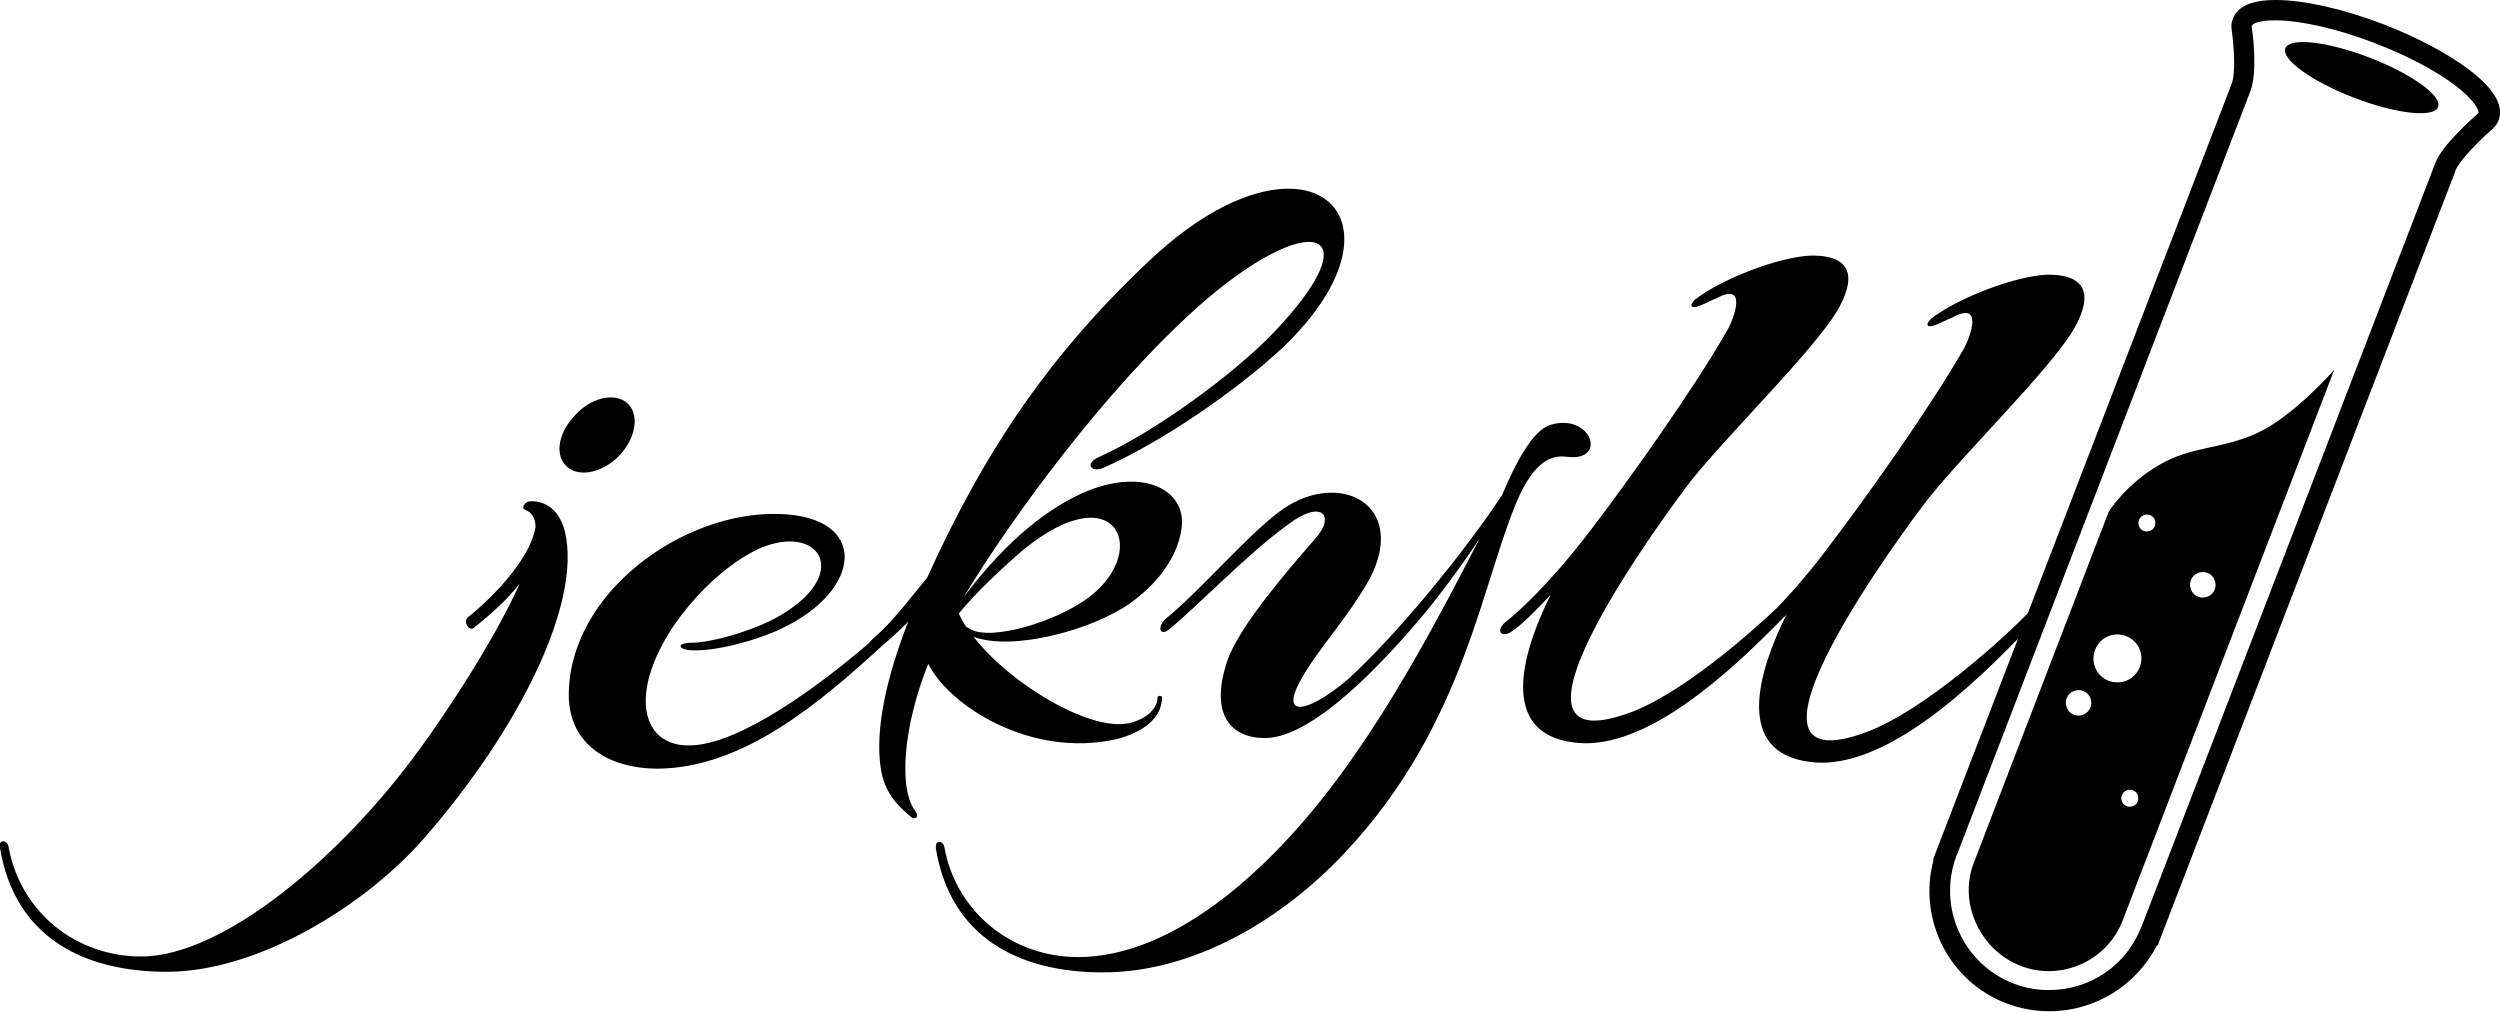
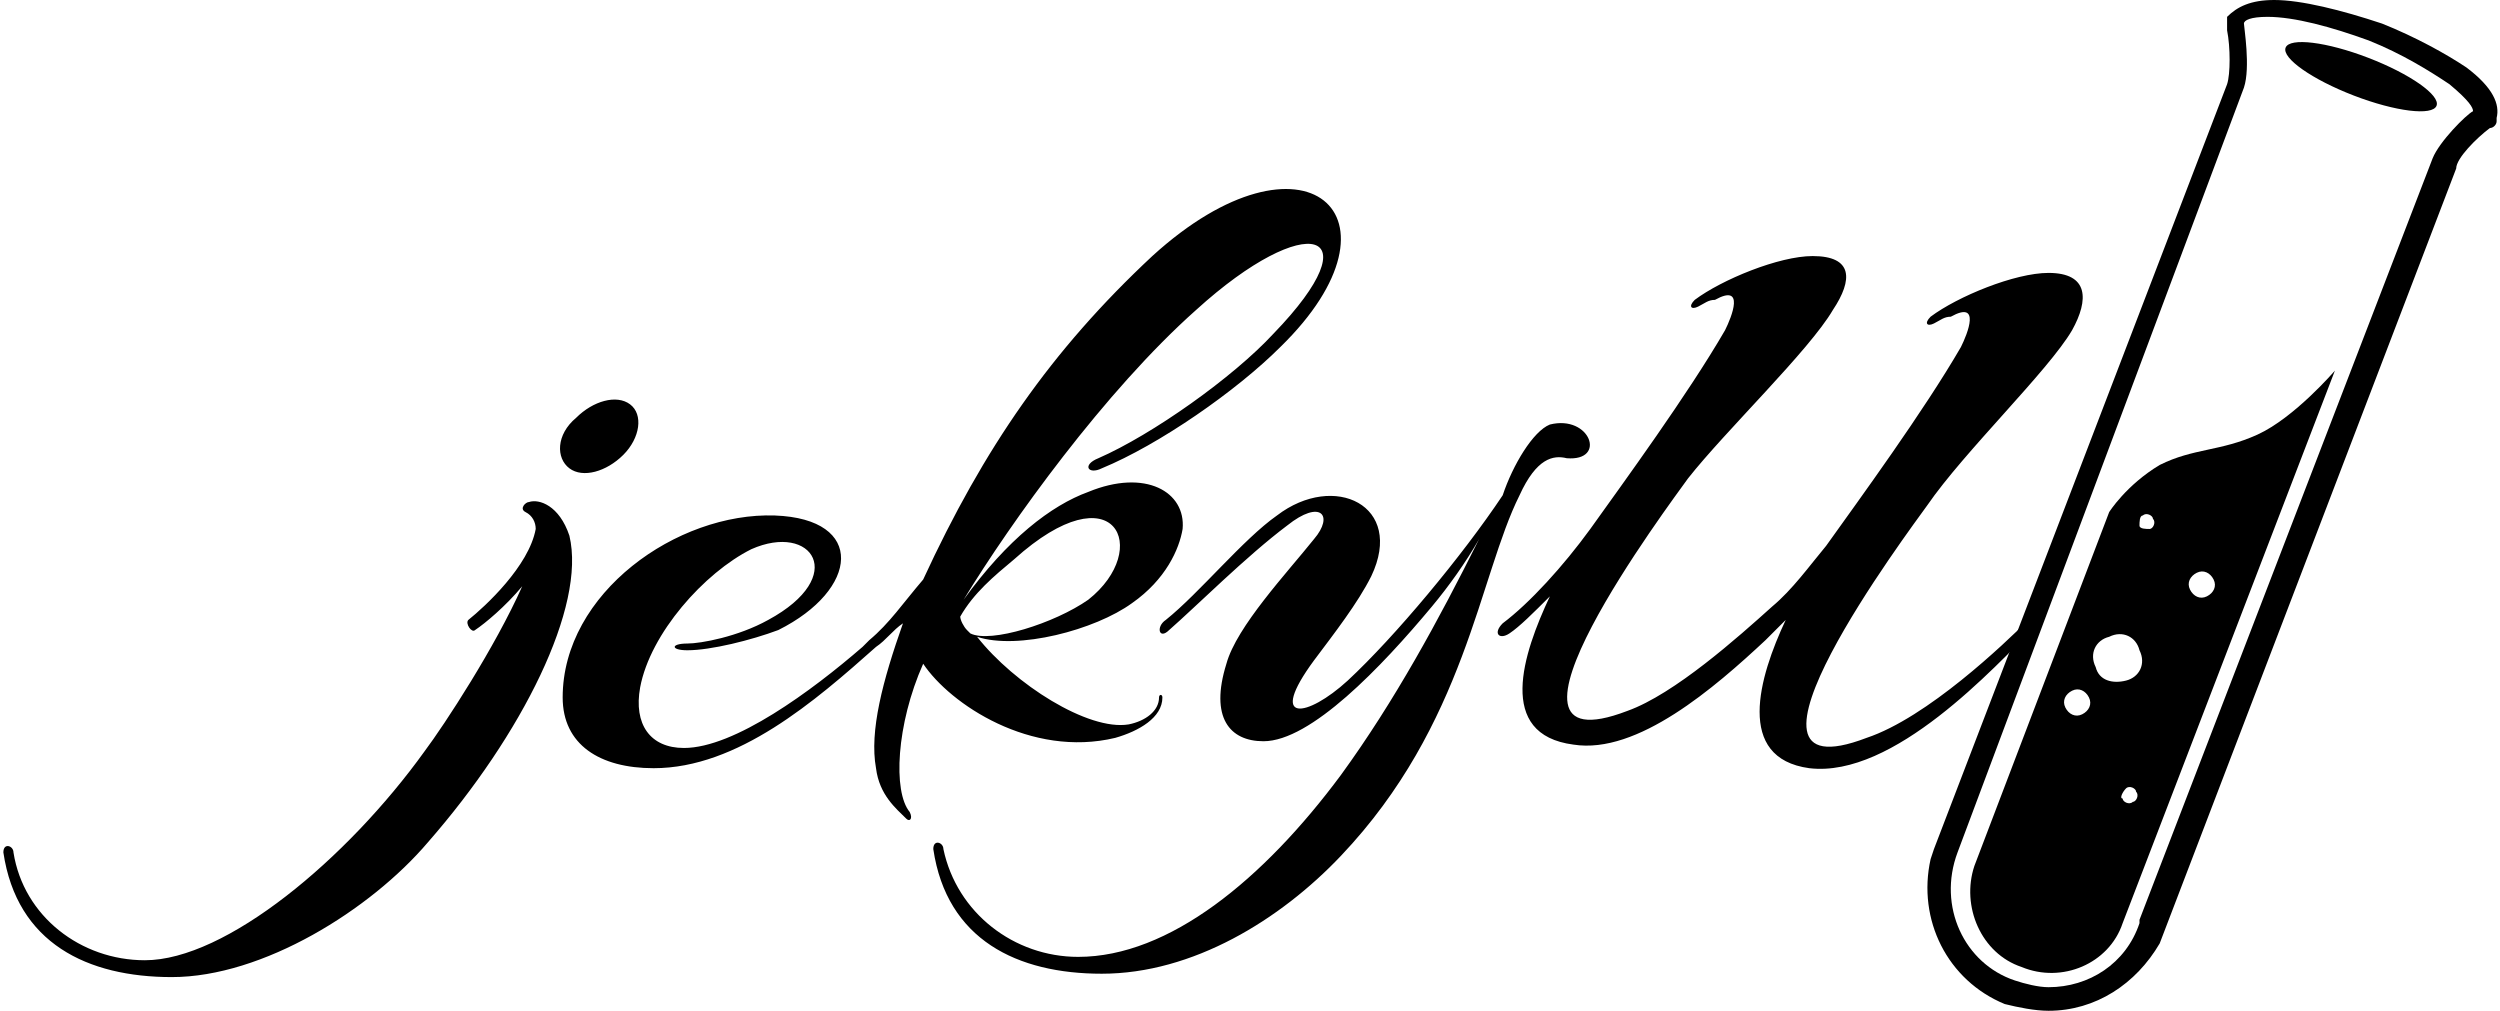
- <svg xmlns="http://www.w3.org/2000/svg" version="1.1" x="0px" y="0px" viewBox="0 0 849.2 343.5" style="enable-background:new 0 0 849.2 343.5;" xml:space="preserve">
+ <svg xmlns="http://www.w3.org/2000/svg" version="1.1" id="Layer_1" x="0px" y="0px" viewBox="0 0 74.2 30" style="enable-background:new 0 0 74.2 30;" xml:space="preserve">
  <style type="text/css">
	.st0{display:none;}
	.st1{display:inline;}
	.st2{fill:#CC0000;}
</style>
  <g id="logo-black">
    <g id="test-tube_1_">
-       <path id="tube_1_" d="M696.1,343.5L696.1,343.5c-5,0-9.9-0.9-14.6-2.7c-19.7-7.5-30.1-28.9-24.7-48.7l-0.2-0.1l1.3-3.4L758,28.6    c1.5-3.8,0.8-13,0.1-18.1c-0.2-1.2-0.2-2.3,0.1-3.4l0.1-0.2c0.1-0.2,0.1-0.4,0.2-0.6C760.1,2.1,765,0,773,0c9.6,0,22.9,3,36.5,8.2    c11.4,4.4,21.8,9.9,29.1,15.4c8.6,6.5,12,12.3,10.1,17.3c-0.1,0.2-0.2,0.4-0.3,0.6l-0.1,0.2c-0.5,1-1.2,1.8-2.1,2.5    c-4.4,3.9-10.9,10.5-12,13.5L732.9,321.2l-0.2-0.1C725.6,334.8,711.6,343.5,696.1,343.5z M664.8,290.2l-0.3,0.7    c-6.4,17.2,2.3,36.6,19.5,43.2c3.9,1.5,7.9,2.2,12,2.2c13.9,0,26.2-8.3,31.3-21.3l0.4-0.9l99.6-258.9c2.1-5.6,12-14.5,14-16.3    l0.2-0.2c0.2-0.1,0.3-0.2,0.3-0.3l0.1-0.1c0.1-0.7-0.8-3.8-7.8-9.2c-6.7-5.1-16.4-10.2-27.3-14.4c-12.6-4.9-25.4-7.8-34-7.8    c-5.7,0-7.6,1.2-7.9,1.8v0.1c0,0.1,0,0.2,0,0.4v0.1c0.2,1.5,2.1,14.8-0.5,21.7L664.8,290.2z" />
-       <path id="liquid_1_" d="M792.9,125.6c0,0-13.8,15.9-26.4,21.6c-12.5,5.6-21.9,4.2-33.2,10.8s-17,15.8-17,15.8l-46,119.7    c-5,13.5,2.4,29.3,16.1,34.6c13.7,5.3,29.2-1.7,34.5-15.1l0,0L792.9,125.6z M746.5,194.7c2.2-1,4.8,0,5.7,2.2c1,2.2,0,4.8-2.2,5.7    c-2.2,1-4.8,0-5.7-2.2C743.3,198.2,744.3,195.6,746.5,194.7z M728.1,175c1.5-0.6,3.2,0,3.8,1.5s0,3.2-1.5,3.8s-3.2,0-3.8-1.5    C726,177.3,726.7,175.6,728.1,175z M707.8,242.7c-2.2,1-4.8,0-5.7-2.2c-1-2.2,0-4.8,2.2-5.7c2.2-1,4.8,0,5.7,2.2    C711,239.2,710,241.7,707.8,242.7z M711.8,227c-1.8-4.1,0-8.9,4.1-10.8c4.1-1.8,8.9,0,10.8,4.1c1.8,4.1,0,8.9-4.1,10.8    C718.4,232.9,713.6,231.1,711.8,227z M722.3,268.5c1.5-0.6,3.2,0,3.8,1.5c0.6,1.5,0,3.2-1.5,3.8c-1.5,0.6-3.2,0-3.8-1.5    C720.2,270.9,720.8,269.2,722.3,268.5z" />
-       <ellipse id="top_1_" transform="matrix(0.359 -0.9333 0.9333 0.359 489.6905 765.6232)" cx="802.2" cy="26.3" rx="7.3" ry="27.8" />
+       <path id="tube_1_" d="M60.8,30L60.8,30c-0.4,0-0.9-0.1-1.3-0.2c-1.7-0.7-2.6-2.5-2.2-4.3l0,0l0.1-0.3l8.7-22.7    c0.1-0.3,0.1-1.1,0-1.6c0-0.1,0-0.2,0-0.3l0,0c0,0,0,0,0-0.1C66.4,0.2,66.8,0,67.5,0c0.8,0,2,0.3,3.2,0.7c1,0.4,1.9,0.9,2.5,1.3    c0.8,0.6,1,1.1,0.9,1.5c0,0,0,0,0,0.1l0,0c0,0.1-0.1,0.2-0.2,0.2c-0.4,0.3-1,0.9-1,1.2l-8.8,23l0,0C63.4,29.2,62.2,30,60.8,30z     M58.1,25.3L58.1,25.3c-0.6,1.6,0.2,3.3,1.7,3.8c0.3,0.1,0.7,0.2,1,0.2c1.2,0,2.3-0.7,2.7-1.9l0-0.1l8.7-22.6    c0.2-0.5,1-1.3,1.2-1.4l0,0c0,0,0,0,0,0l0,0c0-0.1-0.1-0.3-0.7-0.8c-0.6-0.4-1.4-0.9-2.4-1.3c-1.1-0.4-2.2-0.7-3-0.7    c-0.5,0-0.7,0.1-0.7,0.2v0c0,0,0,0,0,0v0c0,0.1,0.2,1.3,0,1.9L58.1,25.3z" />
+       <path id="liquid_1_" d="M69.3,11c0,0-1.2,1.4-2.3,1.9c-1.1,0.5-1.9,0.4-2.9,0.9c-1,0.6-1.5,1.4-1.5,1.4l-4,10.5    c-0.4,1.2,0.2,2.6,1.4,3c1.2,0.5,2.6-0.1,3-1.3l0,0L69.3,11z M65.2,17c0.2-0.1,0.4,0,0.5,0.2c0.1,0.2,0,0.4-0.2,0.5    c-0.2,0.1-0.4,0-0.5-0.2C64.9,17.3,65,17.1,65.2,17z M63.6,15.3c0.1-0.1,0.3,0,0.3,0.1c0.1,0.1,0,0.3-0.1,0.3s-0.3,0-0.3-0.1    S63.5,15.3,63.6,15.3z M61.8,21.2c-0.2,0.1-0.4,0-0.5-0.2c-0.1-0.2,0-0.4,0.2-0.5c0.2-0.1,0.4,0,0.5,0.2    C62.1,20.9,62,21.1,61.8,21.2z M62.2,19.8c-0.2-0.4,0-0.8,0.4-0.9c0.4-0.2,0.8,0,0.9,0.4c0.2,0.4,0,0.8-0.4,0.9    C62.7,20.3,62.3,20.2,62.2,19.8z M63.1,23.4c0.1-0.1,0.3,0,0.3,0.1c0.1,0.1,0,0.3-0.1,0.3c-0.1,0.1-0.3,0-0.3-0.1    C62.9,23.7,63,23.5,63.1,23.4z" />
+       <ellipse id="top_1_" transform="matrix(0.359 -0.9333 0.9333 0.359 42.7643 66.8749)" cx="70.1" cy="2.3" rx="0.6" ry="2.4" />
    </g>
-     <path id="jekyll-text" d="M192.9,158.8c4.4,3.5,12.4,1.5,17.8-4.4c5.6-6.2,6.5-14.1,2.1-17.7c-4.4-3.5-12.4-1.5-17.8,4.7   C189.3,147.6,188.4,155.2,192.9,158.8z M179.9,170.3c-1.2,0-3.2,2.1-1.5,2.9c2.4,0.9,3.5,2.9,3.5,5.9c-2.1,12.1-17.1,26-23.1,30.7   c-1.5,1.5,0.6,4.7,2.1,3.5c3.2-2.6,10-7.9,15.6-15c-9.1,20.4-26.9,46.6-33.7,55.8c-26.6,36.9-67,70.8-94.8,70.8   c-22.2,0-41-15-45.1-37.2c-0.3-2.4-3.5-2.9-2.9,0.3c5,30.4,28.4,42.1,56.7,42.1c31,0,67.4-22.5,87.4-45.4   c32.4-37.2,53.5-79.9,47.8-104.1C189.6,171.5,183.4,170,179.9,170.3z M379.1,251.1c8.5-2.1,15.6-6.8,15.6-14.2c0-0.7-1.5-0.7-1.5,0   c0,4.4-5,8-10.6,8.9c-13.2,2.1-39.5-13.5-51.9-29.5c13.2,5,40.4-2.3,53.2-11.4c11.8-8.5,16.5-18,17.5-25.7   c1.5-12.6-12.4-20.1-31.6-12.6c-12.4,5-27.2,15.9-42.5,36.3c16.2-26.9,48.1-70.5,79.4-98.5c38.1-33.9,60.2-27.4,26,8.5   c-14.1,14.7-40.7,33.9-59.1,42.2c-5.6,2.4-2.9,5.6,1.2,3.8c19.5-8.5,45.4-26.3,61.1-41c46.3-44.5,7.7-78.1-43.7-31   c-34.8,32.2-57.6,65.8-77.3,109.4c-6.8,8.2-11.8,15-18.1,20.4c-0.7,0.6-1.3,1.3-1.8,1.9c-17,14.6-43.8,34.3-60.5,34.6   c-11.8,0.3-16.8-8.5-14.7-20.1c3.2-18,21.9-39.2,37.8-46.6c20.7-9.4,32.8,8.8,5.6,23.6c-10.3,5.3-22.8,8.2-27.8,8.2   c-5.9,0-5.3,2.4-0.3,2.6c8.2,0.3,21.6-3.2,30.4-7.4c27.8-13.2,29.5-38-0.6-38.9c-32.8-1.2-72,26.9-71.7,62   c0.3,15.9,13,24.5,30.4,24.5c29-0.3,54.9-22.4,76-41.7c3-2.5,6-5.3,8.9-8.2c-7.4,18.9-11.2,36.3-9.4,49.2   c1.2,9.4,6.5,13.8,10.6,17.3c0.9,0.6,2.6,0,1.5-1.8c-6.2-7.4-4.4-29.3,4.1-50.4C322.4,239.7,350.1,257.6,379.1,251.1z M344.3,189.6   c33.9-30.4,47.2-3.2,25.7,13.2c-11.2,8.5-33.4,15-40.4,10.9l-1.5-0.9c-0.9-1.5-1.8-2.9-2.4-4.4   C331.2,201.7,337.7,195.6,344.3,189.6z M532.6,155.2c13.5,1.5,7.9-15-5.9-10.9c-6.2,1.8-12.1,13.5-16.5,23.9   c-13.5,20.4-36.3,48-52.3,62.5c-14.1,12.1-27.2,15.3-11.2-7.4c6.5-9.1,14.7-18.9,19.5-28.6c11.2-24.5-12.7-35.4-31.9-20.7   c-11.2,8.5-26.3,26.3-38.1,36c-3.2,2.6-2.4,6.5,0.9,3.8c9.4-7.6,26-25.1,40.1-35.4c11.8-9.1,16.5-3.2,9.7,4.4   c-9.4,10.9-26,29.8-30.1,41.9c-5.9,18,1.2,26,12.9,26c16.2,0,40.4-25.4,56.7-45.4c5.3-6.8,11.2-14.7,16.2-22.4   c-14.1,27.4-28.9,55.2-47.2,80.2c-26,35.4-58.5,62-89.2,62c-22.2,0-41.3-15-45.4-37.2c-0.3-2.4-3.2-2.9-2.9,0.3   c5,30.4,28.4,42.1,56.7,42.1c31,0,60.8-18,81.7-40.1c42.2-44.5,47.2-94.7,60.2-122.7C522.6,155.2,528.2,154.6,532.6,155.2z    M704.2,112.2c6.2-10.6,5.9-18.9-8.5-18.9c-10.9,0.3-30.7,7.9-39.8,15c-2.1,2.1-1.2,3.2,1.5,2.1c1.8-0.6,3.8-1.8,5.9-2.6   c10.3-5.6,6.2,6.2,3.8,10.6c-12.4,21.6-34.2,51.9-45.7,67c-5.5,7.4-11.7,14.8-17.8,21.1c-11.1,10.5-33,29.2-49.5,35.4   c-53.8,20.1,14.7-71.4,20.4-78.7c12.7-15.9,41-43.6,49.5-57.5c6.2-10.6,5.9-18.9-8.5-18.9c-10.9,0.3-30.7,7.9-39.8,15   c-2.1,2.1-1.2,3.2,1.5,2.1c1.8-0.6,3.8-1.8,5.9-2.6c10.3-5.6,6.2,6.2,3.8,10.6c-12.4,21.6-34.2,51.9-45.7,67   c-9.4,12.6-21,25.4-29.8,32.4c-3.5,2.9-1.5,5.6,2.1,3.2c3.2-2.1,7.9-6.8,13.2-12.4c-9.7,19.5-17.8,46.9,7.9,50.1   c21.9,3,47.9-19.4,64.7-35.9c1.8-1.8,3.9-3.8,6-6c0.5-0.5,1-1,1.5-1.5c-9.7,19.5-17.7,46.8,8,50c28.1,3.8,62.9-33.9,76.4-47.7   c2.6-2.6,1.8-7.1-2.6-2.6c-7.9,8.2-34.8,32.7-54.4,40.1c-53.8,20.1,14.7-71.4,20.4-78.7C667.3,153.8,695.7,126.2,704.2,112.2z" />
+     <path id="jekyll-text" d="M16.9,13.9c0.4,0.3,1.1,0.1,1.6-0.4c0.5-0.5,0.6-1.2,0.2-1.5c-0.4-0.3-1.1-0.1-1.6,0.4   C16.5,12.9,16.5,13.6,16.9,13.9z M15.7,14.9c-0.1,0-0.3,0.2-0.1,0.3c0.2,0.1,0.3,0.3,0.3,0.5c-0.2,1.1-1.5,2.3-2,2.7   c-0.1,0.1,0.1,0.4,0.2,0.3c0.3-0.2,0.9-0.7,1.4-1.3c-0.8,1.8-2.3,4.1-2.9,4.9c-2.3,3.2-5.9,6.2-8.3,6.2c-1.9,0-3.6-1.3-3.9-3.2   c0-0.2-0.3-0.3-0.3,0c0.4,2.7,2.5,3.7,5,3.7c2.7,0,5.9-2,7.6-4c2.8-3.2,4.7-7,4.2-9.1C16.6,15,16,14.8,15.7,14.9z M33.1,21.9   c0.7-0.2,1.4-0.6,1.4-1.2c0-0.1-0.1-0.1-0.1,0c0,0.4-0.4,0.7-0.9,0.8c-1.2,0.2-3.4-1.2-4.5-2.6c1.2,0.4,3.5-0.2,4.6-1   c1-0.7,1.4-1.6,1.5-2.2c0.1-1.1-1.1-1.8-2.8-1.1c-1.1,0.4-2.4,1.4-3.7,3.2c1.4-2.3,4.2-6.2,6.9-8.6c3.3-3,5.3-2.4,2.3,0.7   c-1.2,1.3-3.6,3-5.2,3.7c-0.5,0.2-0.3,0.5,0.1,0.3c1.7-0.7,4-2.3,5.3-3.6c4-3.9,0.7-6.8-3.8-2.7c-3,2.8-5,5.7-6.8,9.6   c-0.6,0.7-1,1.3-1.6,1.8c-0.1,0.1-0.1,0.1-0.2,0.2c-1.5,1.3-3.8,3-5.3,3c-1,0-1.5-0.7-1.3-1.8c0.3-1.6,1.9-3.4,3.3-4.1   c1.8-0.8,2.9,0.8,0.5,2.1c-0.9,0.5-2,0.7-2.4,0.7c-0.5,0-0.5,0.2,0,0.2c0.7,0,1.9-0.3,2.7-0.6c2.4-1.2,2.6-3.3-0.1-3.4   c-2.9-0.1-6.3,2.3-6.3,5.4c0,1.4,1.1,2.1,2.7,2.1c2.5,0,4.8-2,6.6-3.6c0.3-0.2,0.5-0.5,0.8-0.7c-0.6,1.7-1,3.2-0.8,4.3   c0.1,0.8,0.6,1.2,0.9,1.5c0.1,0.1,0.2,0,0.1-0.2c-0.5-0.6-0.4-2.6,0.4-4.4C28.2,20.9,30.6,22.5,33.1,21.9z M30.1,16.6   c3-2.7,4.1-0.3,2.2,1.2c-1,0.7-2.9,1.3-3.5,1l-0.1-0.1c-0.1-0.1-0.2-0.3-0.2-0.4C28.9,17.6,29.5,17.1,30.1,16.6z M46.5,13.6   c1.2,0.1,0.7-1.3-0.5-1c-0.5,0.2-1.1,1.2-1.4,2.1c-1.2,1.8-3.2,4.2-4.6,5.5c-1.2,1.1-2.4,1.3-1-0.6c0.6-0.8,1.3-1.7,1.7-2.5   c1-2.1-1.1-3.1-2.8-1.8c-1,0.7-2.3,2.3-3.3,3.1c-0.3,0.2-0.2,0.6,0.1,0.3c0.8-0.7,2.3-2.2,3.5-3.1c1-0.8,1.4-0.3,0.8,0.4   c-0.8,1-2.3,2.6-2.6,3.7c-0.5,1.6,0.1,2.3,1.1,2.3c1.4,0,3.5-2.2,5-4c0.5-0.6,1-1.3,1.4-2c-1.2,2.4-2.5,4.8-4.1,7   c-2.3,3.1-5.1,5.4-7.8,5.4c-1.9,0-3.6-1.3-4-3.2c0-0.2-0.3-0.3-0.3,0c0.4,2.7,2.5,3.7,5,3.7c2.7,0,5.3-1.6,7.1-3.5   c3.7-3.9,4.1-8.3,5.3-10.7C45.6,13.6,46.1,13.5,46.5,13.6z M61.5,9.8c0.5-0.9,0.5-1.7-0.7-1.7c-1,0-2.7,0.7-3.5,1.3   c-0.2,0.2-0.1,0.3,0.1,0.2c0.2-0.1,0.3-0.2,0.5-0.2c0.9-0.5,0.5,0.5,0.3,0.9c-1.1,1.9-3,4.5-4,5.9c-0.5,0.6-1,1.3-1.6,1.8   c-1,0.9-2.9,2.6-4.3,3.1c-4.7,1.8,1.3-6.2,1.8-6.9c1.1-1.4,3.6-3.8,4.3-5C55,8.3,55,7.6,53.8,7.6c-1,0-2.7,0.7-3.5,1.3   c-0.2,0.2-0.1,0.3,0.1,0.2c0.2-0.1,0.3-0.2,0.5-0.2c0.9-0.5,0.5,0.5,0.3,0.9c-1.1,1.9-3,4.5-4,5.9c-0.8,1.1-1.8,2.2-2.6,2.8   c-0.3,0.3-0.1,0.5,0.2,0.3c0.3-0.2,0.7-0.6,1.2-1.1c-0.8,1.7-1.6,4.1,0.7,4.4c1.9,0.3,4.2-1.7,5.7-3.1c0.2-0.2,0.3-0.3,0.5-0.5   c0,0,0.1-0.1,0.1-0.1c-0.8,1.7-1.5,4.1,0.7,4.4c2.5,0.3,5.5-3,6.7-4.2c0.2-0.2,0.2-0.6-0.2-0.2c-0.7,0.7-3,2.9-4.8,3.5   c-4.7,1.8,1.3-6.2,1.8-6.9C58.3,13.4,60.8,11,61.5,9.8z" />
  </g>
  <g id="logo-black-red" class="st0">
    <g id="test-tube_2_" class="st1">
-       <path id="tube_2_" d="M696.1,343.5L696.1,343.5c-5,0-9.9-0.9-14.6-2.7c-19.7-7.5-30.1-28.9-24.7-48.7l-0.2-0.1l1.3-3.4L758,28.6    c1.5-3.8,0.8-13,0.1-18.1c-0.2-1.2-0.2-2.3,0.1-3.4l0.1-0.2c0.1-0.2,0.1-0.4,0.2-0.6C760.1,2.1,765,0,773,0c9.6,0,22.9,3,36.5,8.2    c11.4,4.4,21.8,9.9,29.1,15.4c8.6,6.5,12,12.3,10.1,17.3c-0.1,0.2-0.2,0.4-0.3,0.6l-0.1,0.2c-0.5,1-1.2,1.8-2.1,2.5    c-4.4,3.9-10.9,10.5-12,13.5L732.9,321.2l-0.2-0.1C725.6,334.8,711.6,343.5,696.1,343.5z M664.8,290.2l-0.3,0.7    c-6.4,17.2,2.3,36.6,19.5,43.2c3.9,1.5,7.9,2.2,12,2.2c13.9,0,26.2-8.3,31.3-21.3l0.4-0.9l99.6-258.9c2.1-5.6,12-14.5,14-16.3    l0.2-0.2c0.2-0.1,0.3-0.2,0.3-0.3l0.1-0.1c0.1-0.7-0.8-3.8-7.8-9.2c-6.7-5.1-16.4-10.2-27.3-14.4c-12.6-4.9-25.4-7.8-34-7.8    c-5.7,0-7.6,1.2-7.9,1.8v0.1c0,0.1,0,0.2,0,0.4v0.1c0.2,1.5,2.1,14.8-0.5,21.7L664.8,290.2z" />
-       <path id="liquid_2_" class="st2" d="M792.9,125.6c0,0-13.8,15.9-26.4,21.6c-12.5,5.6-21.9,4.2-33.2,10.8s-17,15.8-17,15.8    l-46,119.7c-5,13.5,2.4,29.3,16.1,34.6c13.7,5.3,29.2-1.7,34.5-15.1l0,0L792.9,125.6z M746.5,194.7c2.2-1,4.8,0,5.7,2.2    c1,2.2,0,4.8-2.2,5.7c-2.2,1-4.8,0-5.7-2.2C743.3,198.2,744.3,195.6,746.5,194.7z M728.1,175c1.5-0.6,3.2,0,3.8,1.5s0,3.2-1.5,3.8    s-3.2,0-3.8-1.5C726,177.3,726.7,175.6,728.1,175z M707.8,242.7c-2.2,1-4.8,0-5.7-2.2c-1-2.2,0-4.8,2.2-5.7c2.2-1,4.8,0,5.7,2.2    C711,239.2,710,241.7,707.8,242.7z M711.8,227c-1.8-4.1,0-8.9,4.1-10.8c4.1-1.8,8.9,0,10.8,4.1c1.8,4.1,0,8.9-4.1,10.8    C718.4,232.9,713.6,231.1,711.8,227z M722.3,268.5c1.5-0.6,3.2,0,3.8,1.5c0.6,1.5,0,3.2-1.5,3.8c-1.5,0.6-3.2,0-3.8-1.5    C720.2,270.9,720.8,269.2,722.3,268.5z" />
-       <ellipse id="top_2_" transform="matrix(0.359 -0.9333 0.9333 0.359 489.6905 765.6232)" cx="802.2" cy="26.3" rx="7.3" ry="27.8" />
+       <path id="tube_2_" d="M308.6,186.8L308.6,186.8c-5,0-9.9-0.9-14.6-2.7c-19.7-7.5-30.1-28.9-24.7-48.7l-0.2-0.1l1.3-3.4l100.1-260    c1.5-3.8,0.8-13,0.1-18.1c-0.2-1.2-0.2-2.3,0.1-3.4l0.1-0.2c0.1-0.2,0.1-0.4,0.2-0.6c1.6-4.2,6.5-6.3,14.5-6.3    c9.6,0,22.9,3,36.5,8.2c11.4,4.4,21.8,9.9,29.1,15.4c8.6,6.5,12,12.3,10.1,17.3c-0.1,0.2-0.2,0.4-0.3,0.6l-0.1,0.2    c-0.5,1-1.2,1.8-2.1,2.5c-4.4,3.9-10.9,10.5-12,13.5L345.4,164.5l-0.2-0.1C338.1,178,324.1,186.8,308.6,186.8z M277.3,133.5    l-0.3,0.7c-6.4,17.2,2.3,36.6,19.5,43.2c3.9,1.5,7.9,2.2,12,2.2c13.9,0,26.2-8.3,31.3-21.3l0.4-0.9l99.6-258.9    c2.1-5.6,12-14.5,14-16.3l0.2-0.2c0.2-0.1,0.3-0.2,0.3-0.3l0.1-0.1c0.1-0.7-0.8-3.8-7.8-9.2c-6.7-5.1-16.4-10.2-27.3-14.4    c-12.6-4.9-25.4-7.8-34-7.8c-5.7,0-7.6,1.2-7.9,1.8v0.1c0,0.1,0,0.2,0,0.4v0.1c0.2,1.5,2.1,14.8-0.5,21.7L277.3,133.5z" />
+       <path id="liquid_2_" class="st2" d="M405.4-31.2c0,0-13.8,15.9-26.4,21.6c-12.5,5.6-21.9,4.2-33.2,10.8s-17,15.8-17,15.8    l-46,119.7c-5,13.5,2.4,29.3,16.1,34.6c13.7,5.3,29.2-1.7,34.5-15.1l0,0L405.4-31.2z M359,37.9c2.2-1,4.8,0,5.7,2.2    c1,2.2,0,4.8-2.2,5.7c-2.2,1-4.8,0-5.7-2.2C355.8,41.4,356.8,38.9,359,37.9z M340.6,18.2c1.5-0.6,3.2,0,3.8,1.5s0,3.2-1.5,3.8    s-3.2,0-3.8-1.5S339.2,18.9,340.6,18.2z M320.3,85.9c-2.2,1-4.8,0-5.7-2.2c-1-2.2,0-4.8,2.2-5.7c2.2-1,4.8,0,5.7,2.2    C323.5,82.4,322.5,84.9,320.3,85.9z M324.3,70.2c-1.8-4.1,0-8.9,4.1-10.8c4.1-1.8,8.9,0,10.8,4.1c1.8,4.1,0,8.9-4.1,10.8    C330.9,76.1,326.1,74.4,324.3,70.2z M334.8,111.8c1.5-0.6,3.2,0,3.8,1.5s0,3.2-1.5,3.8c-1.5,0.6-3.2,0-3.8-1.5    C332.7,114.1,333.3,112.5,334.8,111.8z" />
+       <ellipse id="top_2_" transform="matrix(0.359 -0.9333 0.9333 0.359 387.5324 303.5237)" cx="414.7" cy="-130.4" rx="7.3" ry="27.8" />
    </g>
-     <path id="jekyll-text_1_" class="st1" d="M192.9,158.8c4.4,3.5,12.4,1.5,17.8-4.4c5.6-6.2,6.5-14.1,2.1-17.7   c-4.4-3.5-12.4-1.5-17.8,4.7C189.3,147.6,188.4,155.2,192.9,158.8z M179.9,170.3c-1.2,0-3.2,2.1-1.5,2.9c2.4,0.9,3.5,2.9,3.5,5.9   c-2.1,12.1-17.1,26-23.1,30.7c-1.5,1.5,0.6,4.7,2.1,3.5c3.2-2.6,10-7.9,15.6-15c-9.1,20.4-26.9,46.6-33.7,55.8   c-26.6,36.9-67,70.8-94.8,70.8c-22.2,0-41-15-45.1-37.2c-0.3-2.4-3.5-2.9-2.9,0.3c5,30.4,28.4,42.1,56.7,42.1   c31,0,67.4-22.5,87.4-45.4c32.4-37.2,53.5-79.9,47.8-104.1C189.6,171.5,183.4,170,179.9,170.3z M379.1,251.1   c8.5-2.1,15.6-6.8,15.6-14.2c0-0.7-1.5-0.7-1.5,0c0,4.4-5,8-10.6,8.9c-13.2,2.1-39.5-13.5-51.9-29.5c13.2,5,40.4-2.3,53.2-11.4   c11.8-8.5,16.5-18,17.5-25.7c1.5-12.6-12.4-20.1-31.6-12.6c-12.4,5-27.2,15.9-42.5,36.3c16.2-26.9,48.1-70.5,79.4-98.5   c38.1-33.9,60.2-27.4,26,8.5c-14.1,14.7-40.7,33.9-59.1,42.2c-5.6,2.4-2.9,5.6,1.2,3.8c19.5-8.5,45.4-26.3,61.1-41   c46.3-44.5,7.7-78.1-43.7-31c-34.8,32.2-57.6,65.8-77.3,109.4c-6.8,8.2-11.8,15-18.1,20.4c-0.7,0.6-1.3,1.3-1.8,1.9   c-17,14.6-43.8,34.3-60.5,34.6c-11.8,0.3-16.8-8.5-14.7-20.1c3.2-18,21.9-39.2,37.8-46.6c20.7-9.4,32.8,8.8,5.6,23.6   c-10.3,5.3-22.8,8.2-27.8,8.2c-5.9,0-5.3,2.4-0.3,2.6c8.2,0.3,21.6-3.2,30.4-7.4c27.8-13.2,29.5-38-0.6-38.9   c-32.8-1.2-72,26.9-71.7,62c0.3,15.9,13,24.5,30.4,24.5c29-0.3,54.9-22.4,76-41.7c3-2.5,6-5.3,8.9-8.2   c-7.4,18.9-11.2,36.3-9.4,49.2c1.2,9.4,6.5,13.8,10.6,17.3c0.9,0.6,2.6,0,1.5-1.8c-6.2-7.4-4.4-29.3,4.1-50.4   C322.4,239.7,350.1,257.6,379.1,251.1z M344.3,189.6c33.9-30.4,47.2-3.2,25.7,13.2c-11.2,8.5-33.4,15-40.4,10.9l-1.5-0.9   c-0.9-1.5-1.8-2.9-2.4-4.4C331.2,201.7,337.7,195.6,344.3,189.6z M532.6,155.2c13.5,1.5,7.9-15-5.9-10.9   c-6.2,1.8-12.1,13.5-16.5,23.9c-13.5,20.4-36.3,48-52.3,62.5c-14.1,12.1-27.2,15.3-11.2-7.4c6.5-9.1,14.7-18.9,19.5-28.6   c11.2-24.5-12.7-35.4-31.9-20.7c-11.2,8.5-26.3,26.3-38.1,36c-3.2,2.6-2.4,6.5,0.9,3.8c9.4-7.6,26-25.1,40.1-35.4   c11.8-9.1,16.5-3.2,9.7,4.4c-9.4,10.9-26,29.8-30.1,41.9c-5.9,18,1.2,26,12.9,26c16.2,0,40.4-25.4,56.7-45.4   c5.3-6.8,11.2-14.7,16.2-22.4c-14.1,27.4-28.9,55.2-47.2,80.2c-26,35.4-58.5,62-89.2,62c-22.2,0-41.3-15-45.4-37.2   c-0.3-2.4-3.2-2.9-2.9,0.3c5,30.4,28.4,42.1,56.7,42.1c31,0,60.8-18,81.7-40.1c42.2-44.5,47.2-94.7,60.2-122.7   C522.6,155.2,528.2,154.6,532.6,155.2z M704.2,112.2c6.2-10.6,5.9-18.9-8.5-18.9c-10.9,0.3-30.7,7.9-39.8,15   c-2.1,2.1-1.2,3.2,1.5,2.1c1.8-0.6,3.8-1.8,5.9-2.6c10.3-5.6,6.2,6.2,3.8,10.6c-12.4,21.6-34.2,51.9-45.7,67   c-5.5,7.4-11.7,14.8-17.8,21.1c-11.1,10.5-33,29.2-49.5,35.4c-53.8,20.1,14.7-71.4,20.4-78.7c12.7-15.9,41-43.6,49.5-57.5   c6.2-10.6,5.9-18.9-8.5-18.9c-10.9,0.3-30.7,7.9-39.8,15c-2.1,2.1-1.2,3.2,1.5,2.1c1.8-0.6,3.8-1.8,5.9-2.6   c10.3-5.6,6.2,6.2,3.8,10.6c-12.4,21.6-34.2,51.9-45.7,67c-9.4,12.6-21,25.4-29.8,32.4c-3.5,2.9-1.5,5.6,2.1,3.2   c3.2-2.1,7.9-6.8,13.2-12.4c-9.7,19.5-17.8,46.9,7.9,50.1c21.9,3,47.9-19.4,64.7-35.9c1.8-1.8,3.9-3.8,6-6c0.5-0.5,1-1,1.5-1.5   c-9.7,19.5-17.7,46.8,8,50c28.1,3.8,62.9-33.9,76.4-47.7c2.6-2.6,1.8-7.1-2.6-2.6c-7.9,8.2-34.8,32.7-54.4,40.1   c-53.8,20.1,14.7-71.4,20.4-78.7C667.3,153.8,695.7,126.2,704.2,112.2z" />
+     <path id="jekyll-text_1_" class="st1" d="M-194.6,2.1c4.4,3.5,12.4,1.5,17.8-4.4c5.6-6.2,6.5-14.1,2.1-17.7   c-4.4-3.5-12.4-1.5-17.8,4.7C-198.2-9.1-199.1-1.6-194.6,2.1z M-207.6,13.6c-1.2,0-3.2,2.1-1.5,2.9c2.4,0.9,3.5,2.9,3.5,5.9   c-2.1,12.1-17.1,26-23.1,30.7c-1.5,1.5,0.6,4.7,2.1,3.5c3.2-2.6,10-7.9,15.6-15c-9.1,20.4-26.9,46.6-33.7,55.8   c-26.6,36.9-67,70.8-94.8,70.8c-22.2,0-41-15-45.1-37.2c-0.3-2.4-3.5-2.9-2.9,0.3c5,30.4,28.4,42.1,56.7,42.1   c31,0,67.4-22.5,87.4-45.4C-211,90.7-189.9,48-195.6,23.8C-197.9,14.8-204.1,13.2-207.6,13.6z M-8.4,94.4   c8.5-2.1,15.6-6.8,15.6-14.2c0-0.7-1.5-0.7-1.5,0c0,4.4-5,8-10.6,8.9c-13.2,2.1-39.5-13.5-51.9-29.5c13.2,5,40.4-2.3,53.2-11.4   c11.8-8.5,16.5-18,17.5-25.7C15.4,9.9,1.5,2.4-17.7,9.9c-12.4,5-27.2,15.9-42.5,36.3C-44,19.3-12.1-24.3,19.2-52.3   c38.1-33.9,60.2-27.4,26,8.5C31.1-29.1,4.5-9.9-13.9-1.6c-5.6,2.4-2.9,5.6,1.2,3.8c19.5-8.5,45.4-26.3,61.1-41   c46.3-44.5,7.7-78.1-43.7-31C-30.1-37.6-52.9-4-72.6,39.6c-6.8,8.2-11.8,15-18.1,20.4c-0.7,0.6-1.3,1.3-1.8,1.9   c-17,14.6-43.8,34.3-60.5,34.6c-11.8,0.3-16.8-8.5-14.7-20.1c3.2-18,21.9-39.2,37.8-46.6c20.7-9.4,32.8,8.8,5.6,23.6   c-10.3,5.3-22.8,8.2-27.8,8.2c-5.9,0-5.3,2.4-0.3,2.6c8.2,0.3,21.6-3.2,30.4-7.4c27.8-13.2,29.5-38-0.6-38.9   c-32.8-1.2-72,26.9-71.7,62c0.3,15.9,13,24.5,30.4,24.5c29-0.3,54.9-22.4,76-41.7c3-2.5,6-5.3,8.9-8.2   c-7.4,18.9-11.2,36.3-9.4,49.2c1.2,9.4,6.5,13.8,10.6,17.3c0.9,0.6,2.6,0,1.5-1.8c-6.2-7.4-4.4-29.3,4.1-50.4   C-65.1,82.9-37.4,100.9-8.4,94.4z M-43.2,32.9C-9.3,2.5,4,29.7-17.5,46.1c-11.2,8.5-33.4,15-40.4,10.9l-1.5-0.9   c-0.9-1.5-1.8-2.9-2.4-4.4C-56.3,44.9-49.8,38.9-43.2,32.9z M145.1-1.6c13.5,1.5,7.9-15-5.9-10.9c-6.2,1.8-12.1,13.5-16.5,23.9   c-13.5,20.4-36.3,48-52.3,62.5c-14.1,12.1-27.2,15.3-11.2-7.4c6.5-9.1,14.7-18.9,19.5-28.6C89.9,13.4,66,2.5,46.8,17.2   c-11.2,8.5-26.3,26.3-38.1,36c-3.2,2.6-2.4,6.5,0.9,3.8c9.4-7.6,26-25.1,40.1-35.4c11.8-9.1,16.5-3.2,9.7,4.4   c-9.4,10.9-26,29.8-30.1,41.9c-5.9,18,1.2,26,12.9,26c16.2,0,40.4-25.4,56.7-45.4c5.3-6.8,11.2-14.7,16.2-22.4   C101,53.5,86.2,81.3,67.9,106.3c-26,35.4-58.5,62-89.2,62c-22.2,0-41.3-15-45.4-37.2c-0.3-2.4-3.2-2.9-2.9,0.3   c5,30.4,28.4,42.1,56.7,42.1c31,0,60.8-18,81.7-40.1C111,88.9,116,38.7,129,10.7C135.1-1.6,140.7-2.1,145.1-1.6z M316.7-44.6   c6.2-10.6,5.9-18.9-8.5-18.9c-10.9,0.3-30.7,7.9-39.8,15c-2.1,2.1-1.2,3.2,1.5,2.1c1.8-0.6,3.8-1.8,5.9-2.6   c10.3-5.6,6.2,6.2,3.8,10.6c-12.4,21.6-34.2,51.9-45.7,67c-5.5,7.4-11.7,14.8-17.8,21.1c-11.1,10.5-33,29.2-49.5,35.4   c-53.8,20.1,14.7-71.4,20.4-78.7c12.7-15.9,41-43.6,49.5-57.5c6.2-10.6,5.9-18.9-8.5-18.9c-10.9,0.3-30.7,7.9-39.8,15   c-2.1,2.1-1.2,3.2,1.5,2.1c1.8-0.6,3.8-1.8,5.9-2.6c10.3-5.6,6.2,6.2,3.8,10.6C187-23.2,165.2,7,153.7,22.1   c-9.4,12.6-21,25.4-29.8,32.4c-3.5,2.9-1.5,5.6,2.1,3.2c3.2-2.1,7.9-6.8,13.2-12.4c-9.7,19.5-17.8,46.9,7.9,50.1   c21.9,3,47.9-19.4,64.7-35.9c1.8-1.8,3.9-3.8,6-6c0.5-0.5,1-1,1.5-1.5c-9.7,19.5-17.7,46.8,8,50c28.1,3.8,62.9-33.9,76.4-47.7   c2.6-2.6,1.8-7.1-2.6-2.6c-7.9,8.2-34.8,32.7-54.4,40.1c-53.8,20.1,14.7-71.4,20.4-78.7C279.8-2.9,308.2-30.6,316.7-44.6z" />
  </g>
</svg>
